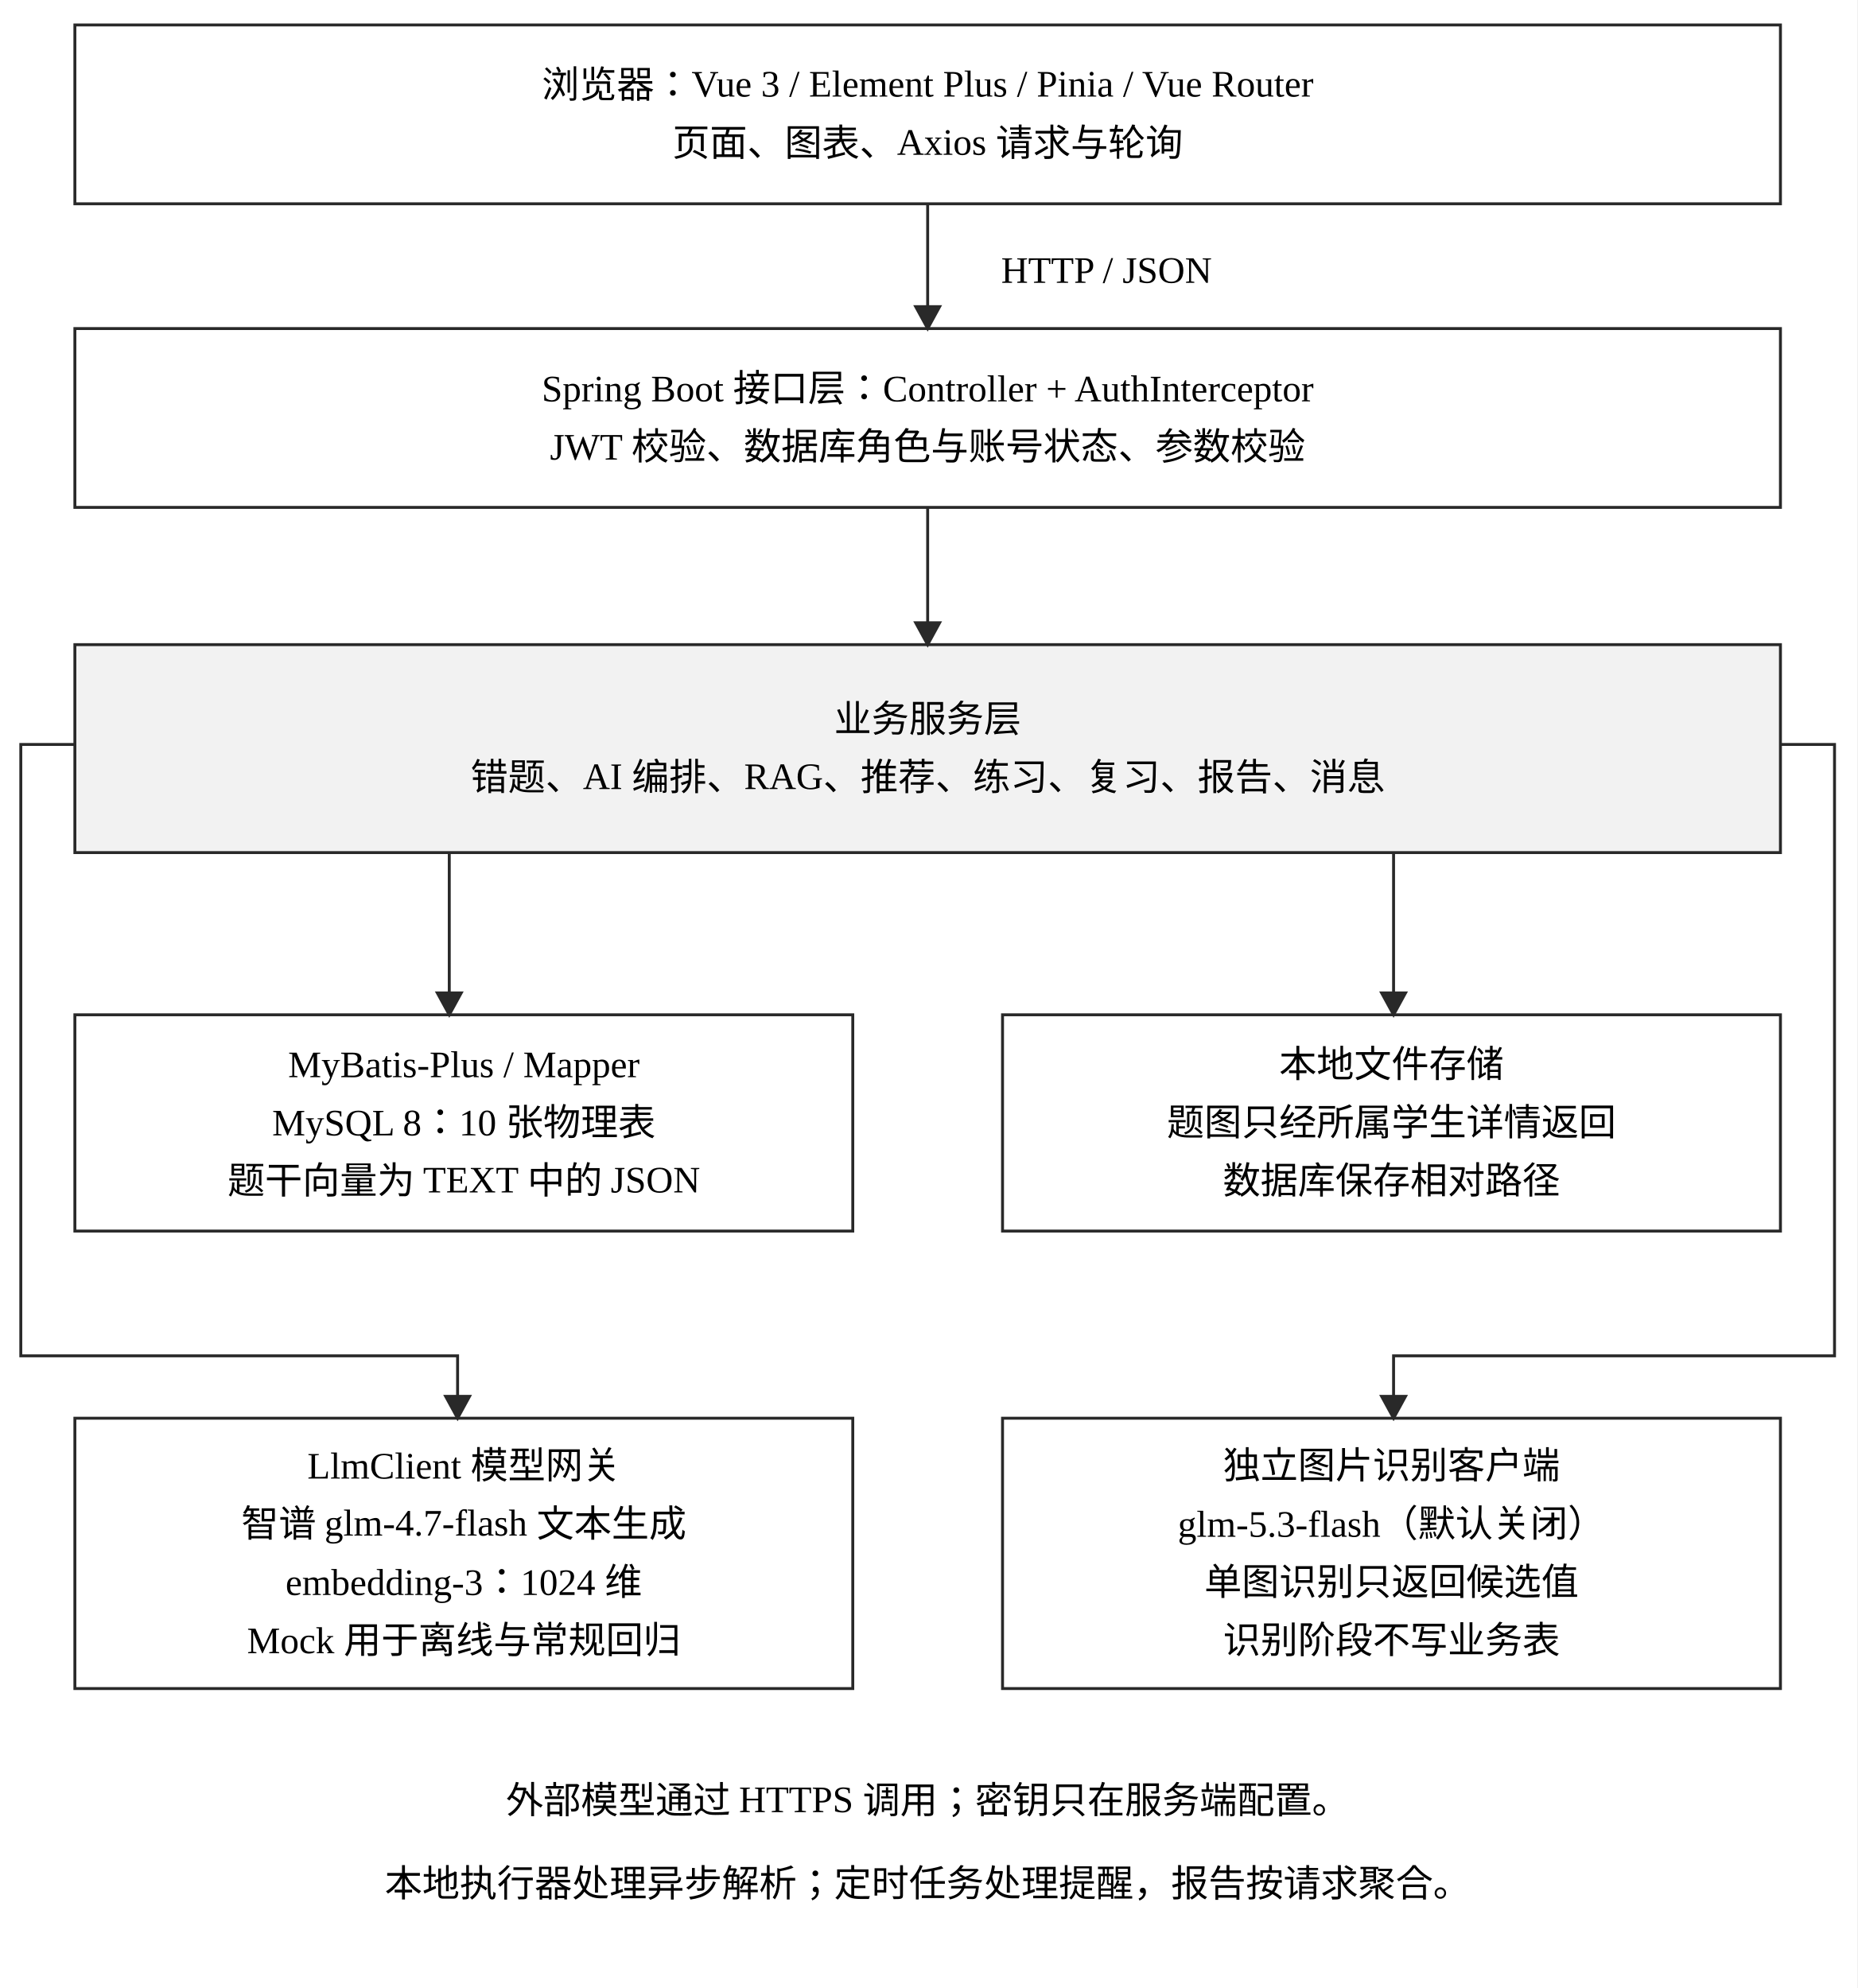
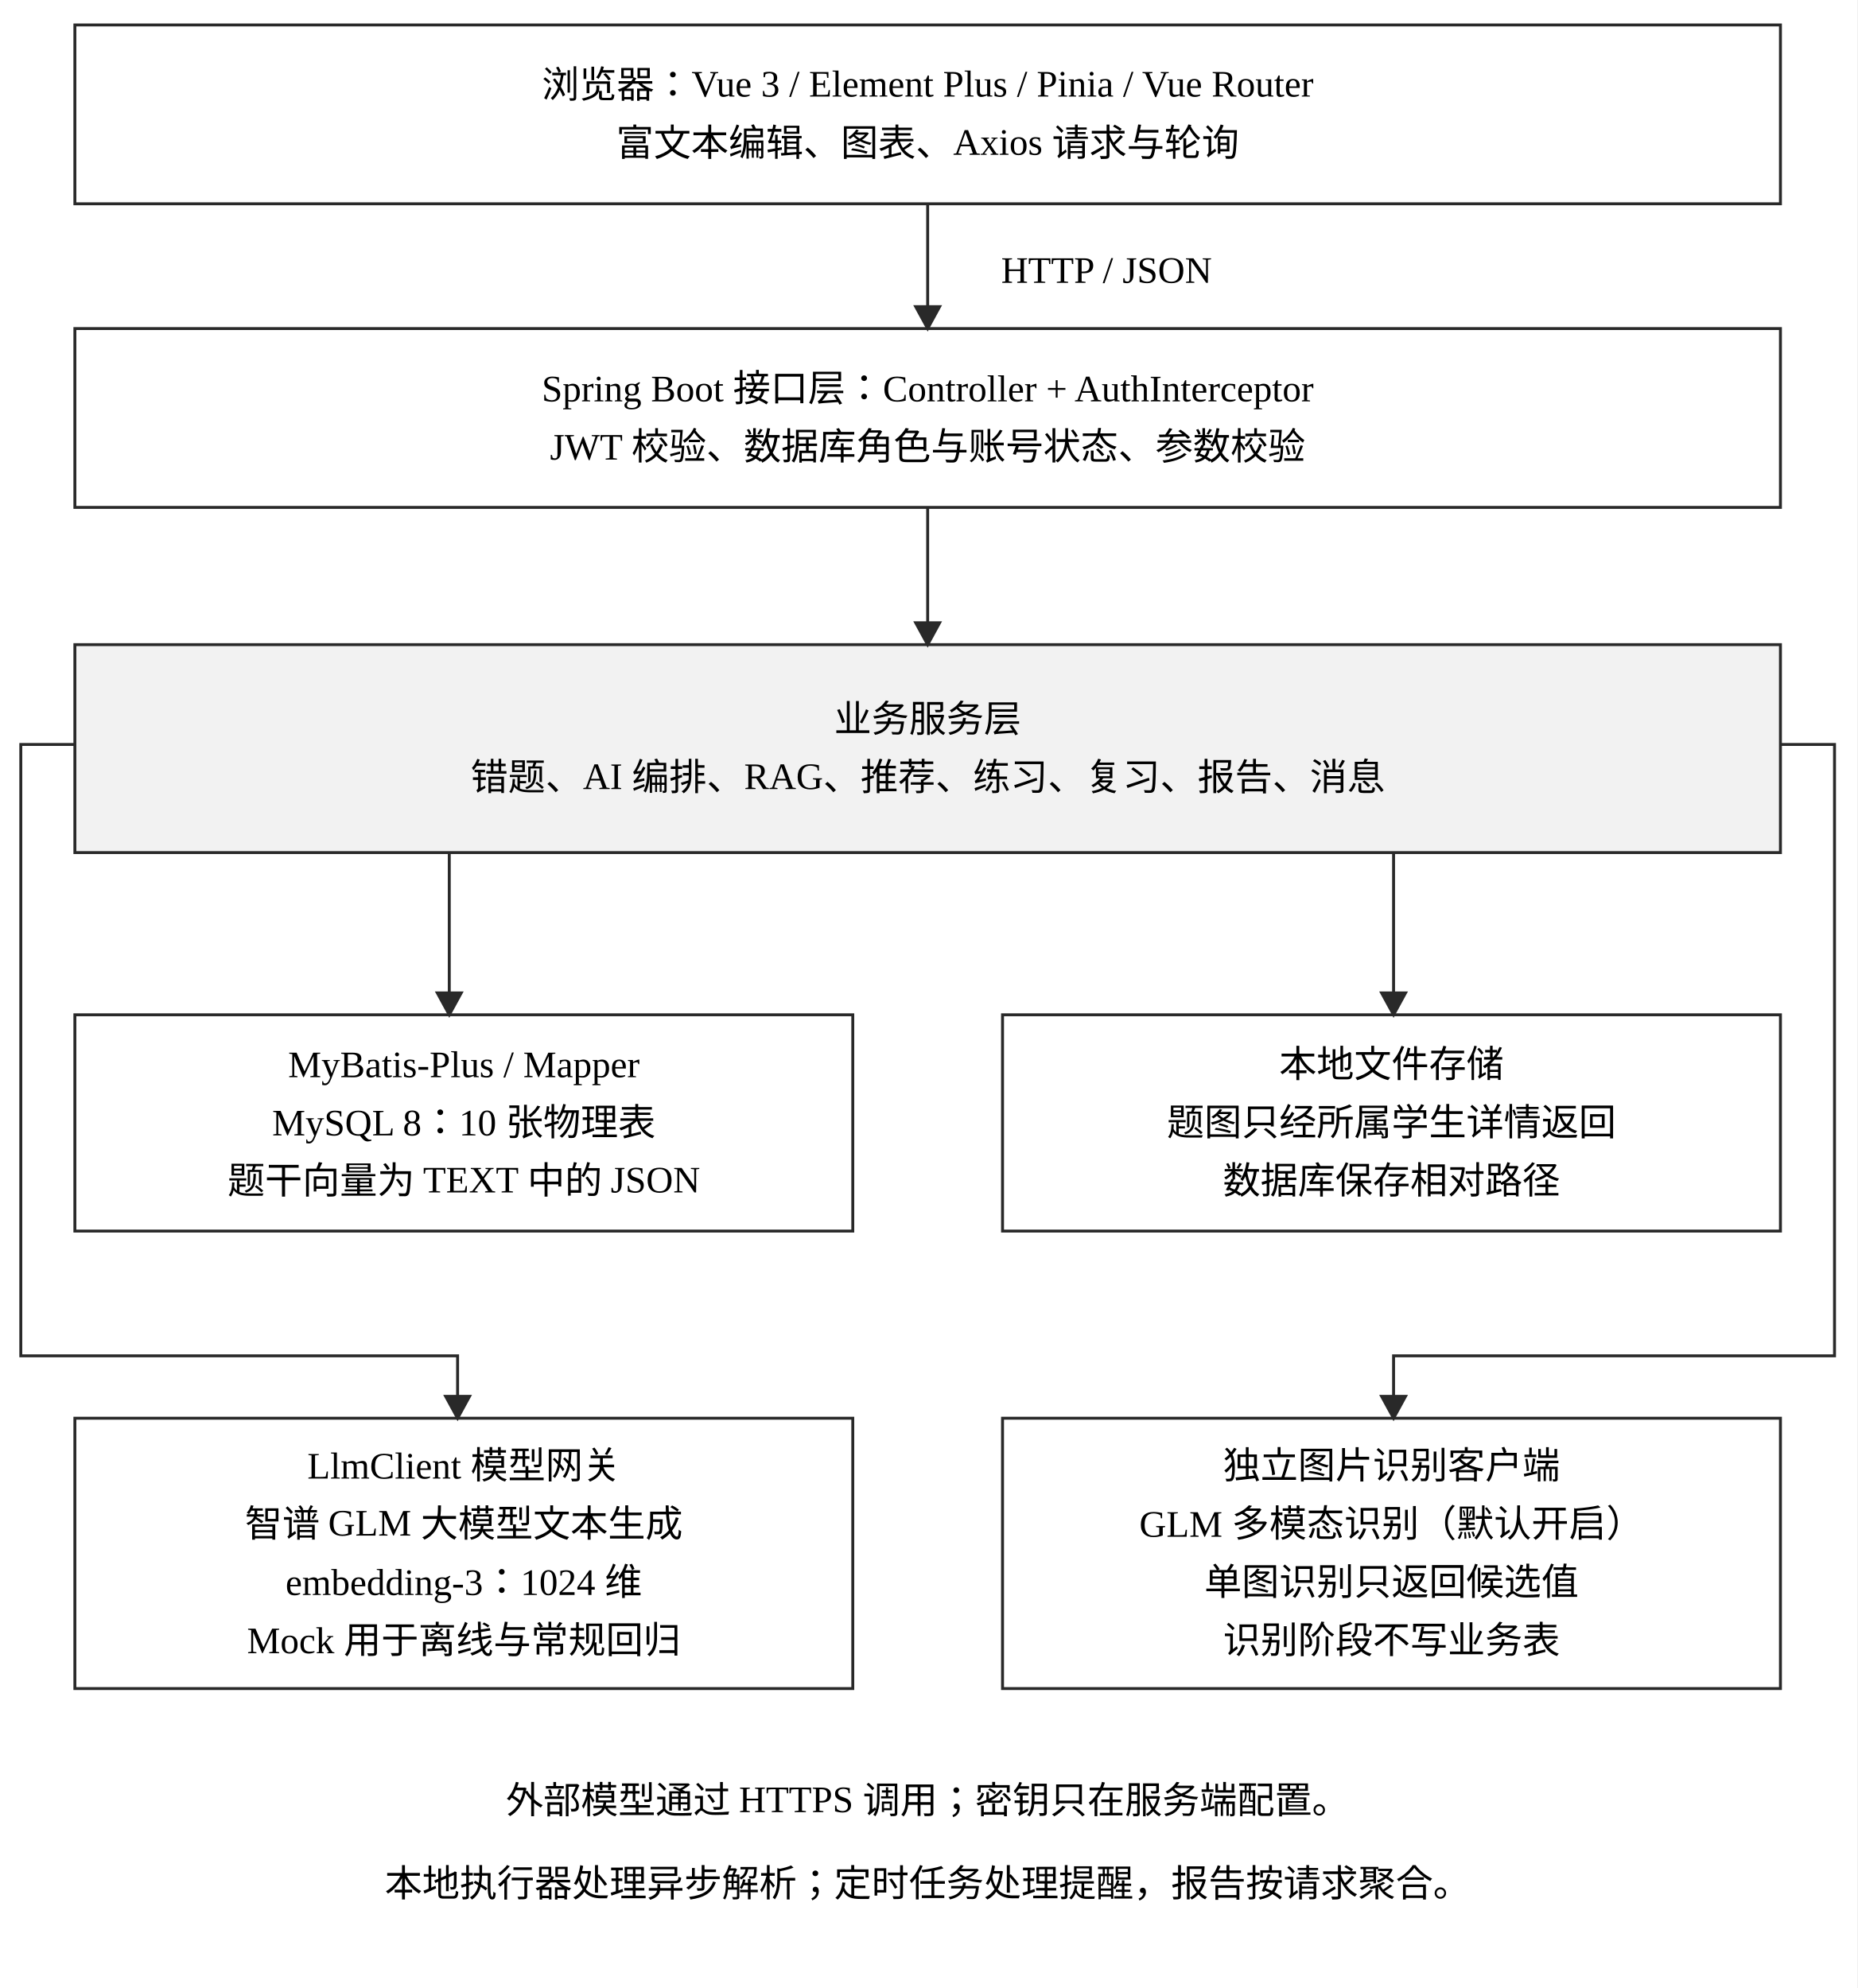
<svg xmlns="http://www.w3.org/2000/svg" width="157.5mm" height="168.628mm" viewBox="0 0 446.457 478">
  <rect width="100%" height="100%" fill="white" />
  <rect x="18" y="6" width="410" height="43" fill="#ffffff" stroke="#292929" stroke-width=".7" />
  <text x="223.0" y="23.5" font-family="Times New Roman, SimSun, serif" font-size="9" text-anchor="middle" fill="black">浏览器：Vue 3 / Element Plus / Pinia / Vue Router</text>
-   <text x="223.0" y="37.5" font-family="Times New Roman, SimSun, serif" font-size="9" text-anchor="middle" fill="black">页面、图表、Axios 请求与轮询</text>
+   <text x="223.0" y="37.5" font-family="Times New Roman, SimSun, serif" font-size="9" text-anchor="middle" fill="black">富文本编辑、图表、Axios 请求与轮询</text>
  <rect x="18" y="79" width="410" height="43" fill="#ffffff" stroke="#292929" stroke-width=".7" />
  <text x="223.0" y="96.5" font-family="Times New Roman, SimSun, serif" font-size="9" text-anchor="middle" fill="black">Spring Boot 接口层：Controller + AuthInterceptor</text>
  <text x="223.0" y="110.5" font-family="Times New Roman, SimSun, serif" font-size="9" text-anchor="middle" fill="black">JWT 校验、数据库角色与账号状态、参数校验</text>
  <polyline points="223,49 223,79" fill="none" stroke="#292929" stroke-width=".7" />
  <polygon points="223,79 220.123,73.735 225.877,73.735" fill="#292929" stroke="#292929" stroke-width=".7" />
  <text x="266" y="68" font-family="Times New Roman, SimSun, serif" font-size="9" text-anchor="middle" fill="black">HTTP / JSON</text>
  <rect x="18" y="155" width="410" height="50" fill="#f2f2f2" stroke="#292929" stroke-width=".7" />
  <text x="223.0" y="176.0" font-family="Times New Roman, SimSun, serif" font-size="9" text-anchor="middle" fill="black">业务服务层</text>
  <text x="223.0" y="190.0" font-family="Times New Roman, SimSun, serif" font-size="9" text-anchor="middle" fill="black">错题、AI 编排、RAG、推荐、练习、复习、报告、消息</text>
  <polyline points="223,122 223,155" fill="none" stroke="#292929" stroke-width=".7" />
  <polygon points="223,155 220.123,149.735 225.877,149.735" fill="#292929" stroke="#292929" stroke-width=".7" />
  <rect x="18" y="244" width="187" height="52" fill="#ffffff" stroke="#292929" stroke-width=".7" />
  <text x="111.5" y="259.0" font-family="Times New Roman, SimSun, serif" font-size="9" text-anchor="middle" fill="black">MyBatis-Plus / Mapper</text>
  <text x="111.5" y="273.0" font-family="Times New Roman, SimSun, serif" font-size="9" text-anchor="middle" fill="black">MySQL 8：10 张物理表</text>
  <text x="111.5" y="287.0" font-family="Times New Roman, SimSun, serif" font-size="9" text-anchor="middle" fill="black">题干向量为 TEXT 中的 JSON</text>
  <rect x="241" y="244" width="187" height="52" fill="#ffffff" stroke="#292929" stroke-width=".7" />
  <text x="334.5" y="259.0" font-family="Times New Roman, SimSun, serif" font-size="9" text-anchor="middle" fill="black">本地文件存储</text>
  <text x="334.5" y="273.0" font-family="Times New Roman, SimSun, serif" font-size="9" text-anchor="middle" fill="black">题图只经所属学生详情返回</text>
  <text x="334.5" y="287.0" font-family="Times New Roman, SimSun, serif" font-size="9" text-anchor="middle" fill="black">数据库保存相对路径</text>
  <polyline points="108,205 108,244" fill="none" stroke="#292929" stroke-width=".7" />
  <polygon points="108,244 105.123,238.735 110.877,238.735" fill="#292929" stroke="#292929" stroke-width=".7" />
  <polyline points="335,205 335,244" fill="none" stroke="#292929" stroke-width=".7" />
  <polygon points="335,244 332.123,238.735 337.877,238.735" fill="#292929" stroke="#292929" stroke-width=".7" />
  <rect x="18" y="341" width="187" height="65" fill="#ffffff" stroke="#292929" stroke-width=".7" />
  <text x="111.5" y="355.5" font-family="Times New Roman, SimSun, serif" font-size="9" text-anchor="middle" fill="black">LlmClient 模型网关</text>
-   <text x="111.5" y="369.5" font-family="Times New Roman, SimSun, serif" font-size="9" text-anchor="middle" fill="black">智谱 glm-4.7-flash 文本生成</text>
+   <text x="111.5" y="369.5" font-family="Times New Roman, SimSun, serif" font-size="9" text-anchor="middle" fill="black">智谱 GLM 大模型文本生成</text>
  <text x="111.5" y="383.5" font-family="Times New Roman, SimSun, serif" font-size="9" text-anchor="middle" fill="black">embedding-3：1024 维</text>
  <text x="111.5" y="397.5" font-family="Times New Roman, SimSun, serif" font-size="9" text-anchor="middle" fill="black">Mock 用于离线与常规回归</text>
  <rect x="241" y="341" width="187" height="65" fill="#ffffff" stroke="#292929" stroke-width=".7" />
  <text x="334.5" y="355.5" font-family="Times New Roman, SimSun, serif" font-size="9" text-anchor="middle" fill="black">独立图片识别客户端</text>
-   <text x="334.5" y="369.5" font-family="Times New Roman, SimSun, serif" font-size="9" text-anchor="middle" fill="black">glm-5.3-flash（默认关闭）</text>
+   <text x="334.5" y="369.5" font-family="Times New Roman, SimSun, serif" font-size="9" text-anchor="middle" fill="black">GLM 多模态识别（默认开启）</text>
  <text x="334.5" y="383.5" font-family="Times New Roman, SimSun, serif" font-size="9" text-anchor="middle" fill="black">单图识别只返回候选值</text>
  <text x="334.5" y="397.5" font-family="Times New Roman, SimSun, serif" font-size="9" text-anchor="middle" fill="black">识别阶段不写业务表</text>
  <polyline points="18,179 5,179 5,326 110,326 110,341" fill="none" stroke="#292929" stroke-width=".7" />
  <polygon points="110,341 107.123,335.735 112.877,335.735" fill="#292929" stroke="#292929" stroke-width=".7" />
  <polyline points="428,179 441,179 441,326 335,326 335,341" fill="none" stroke="#292929" stroke-width=".7" />
  <polygon points="335,341 332.123,335.735 337.877,335.735" fill="#292929" stroke="#292929" stroke-width=".7" />
  <text x="223" y="436" font-family="Times New Roman, SimSun, serif" font-size="9" text-anchor="middle" fill="black">外部模型通过 HTTPS 调用；密钥只在服务端配置。</text>
  <text x="223" y="456" font-family="Times New Roman, SimSun, serif" font-size="9" text-anchor="middle" fill="black">本地执行器处理异步解析；定时任务处理提醒，报告按请求聚合。</text>
</svg>
